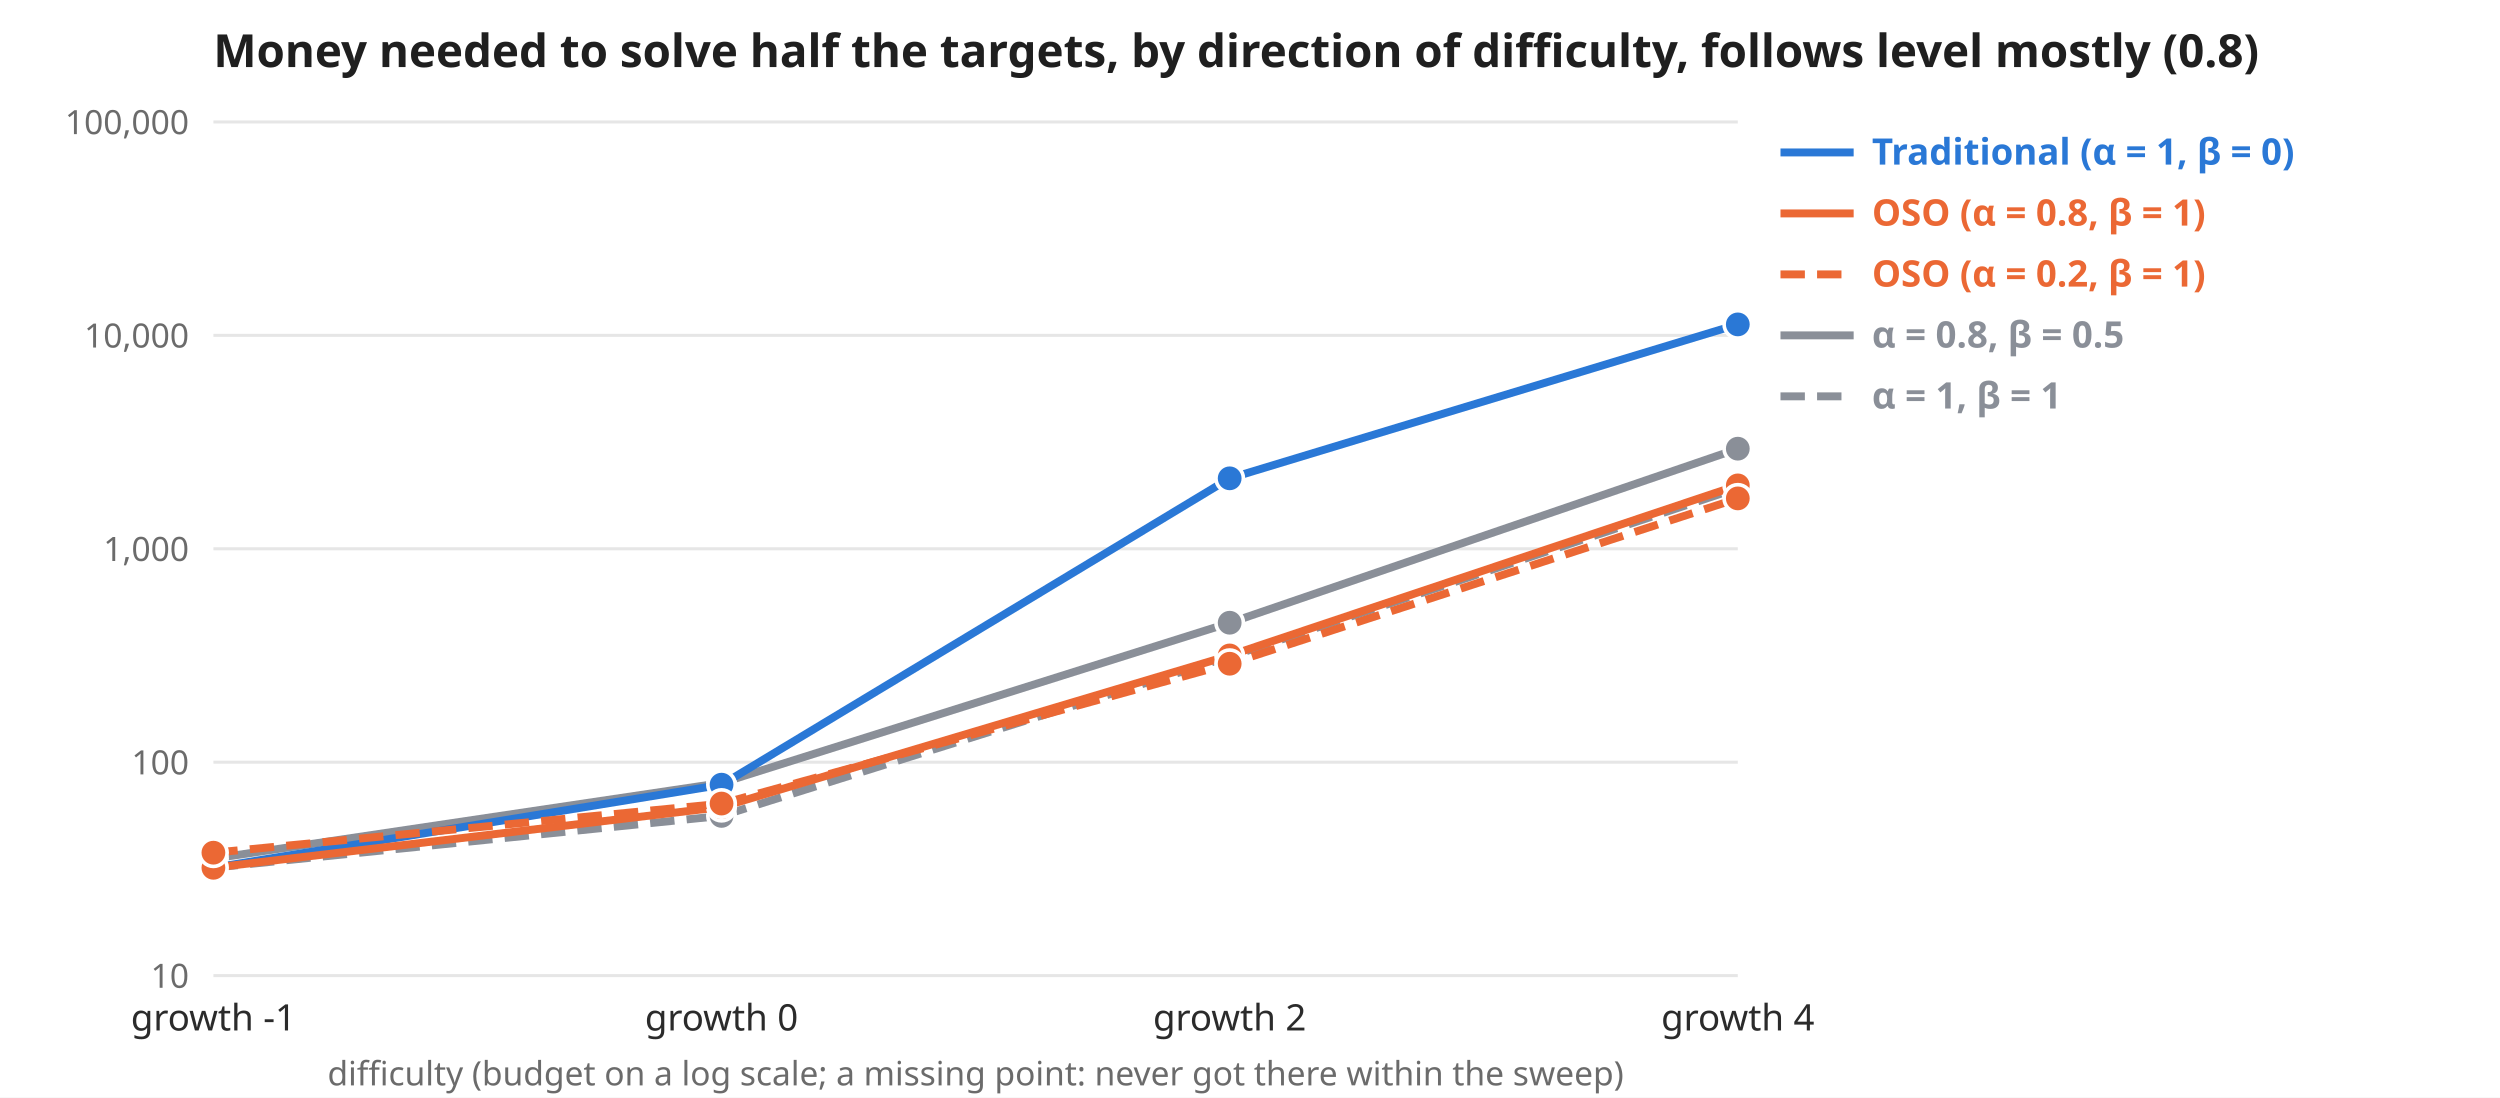
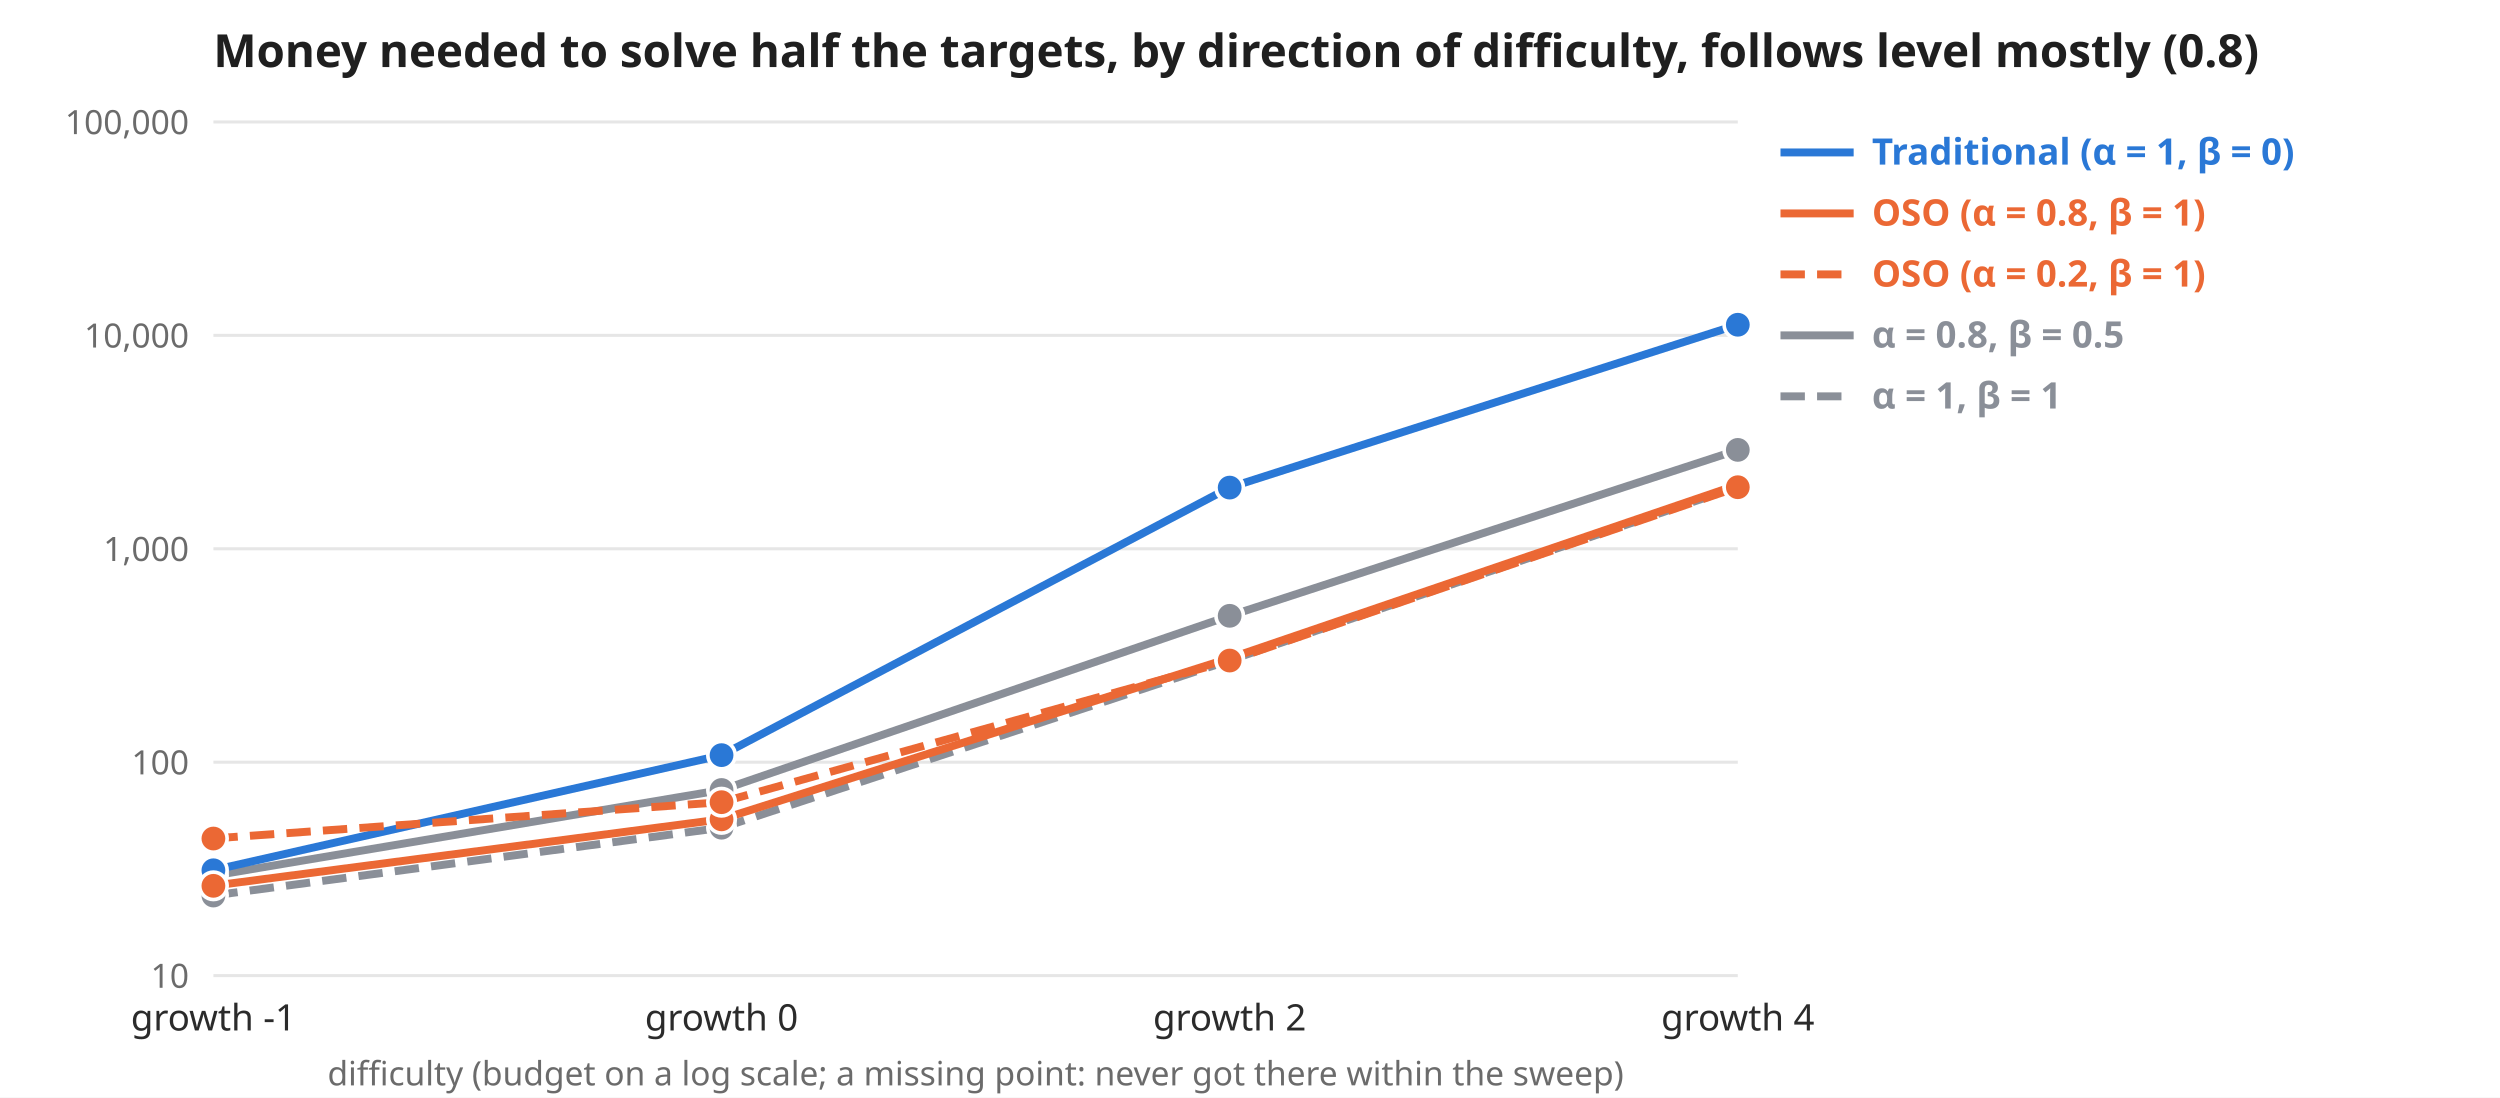
<svg xmlns="http://www.w3.org/2000/svg" viewBox="0 0 820 360" font-family="system-ui, sans-serif">
  <rect width="820" height="360" fill="#fff" />
  <text x="70" y="22" font-size="15" font-weight="700" fill="#1f1f1f">Money needed to solve half the targets, by direction of difficulty, follows level mostly (0.8)</text>
  <line x1="70" x2="570" y1="320" y2="320" stroke="#e6e6e6" />
  <text x="62" y="324" text-anchor="end" font-size="11" fill="#6b6b6b">10</text>
  <line x1="70" x2="570" y1="250" y2="250" stroke="#e6e6e6" />
  <text x="62" y="254" text-anchor="end" font-size="11" fill="#6b6b6b">100</text>
  <line x1="70" x2="570" y1="180" y2="180" stroke="#e6e6e6" />
  <text x="62" y="184" text-anchor="end" font-size="11" fill="#6b6b6b">1,000</text>
  <line x1="70" x2="570" y1="110" y2="110" stroke="#e6e6e6" />
  <text x="62" y="114" text-anchor="end" font-size="11" fill="#6b6b6b">10,000</text>
  <line x1="70" x2="570" y1="40" y2="40" stroke="#e6e6e6" />
  <text x="62" y="44" text-anchor="end" font-size="11" fill="#6b6b6b">100,000</text>
  <text x="70" y="338" text-anchor="middle" font-size="12" fill="#2b2b2b">growth -1</text>
  <text x="236.667" y="338" text-anchor="middle" font-size="12" fill="#2b2b2b">growth 0</text>
  <text x="403.333" y="338" text-anchor="middle" font-size="12" fill="#2b2b2b">growth 2</text>
  <text x="570" y="338" text-anchor="middle" font-size="12" fill="#2b2b2b">growth 4</text>
  <text x="320" y="356" text-anchor="middle" font-size="11" fill="#6b6b6b">difficulty (budget on a log scale; a missing point: never got there within the sweep)</text>
-   <path d="M70.0 281.6 L236.7 256.8 L403.3 204.3 L570.0 147.2" fill="none" stroke="#8a8f98" stroke-width="2.6" />
-   <circle cx="70" cy="281.629" r="4.5" fill="#8a8f98" stroke="#fff" stroke-width="1.2" />
-   <circle cx="236.667" cy="256.824" r="4.5" fill="#8a8f98" stroke="#fff" stroke-width="1.2" />
-   <circle cx="403.333" cy="204.253" r="4.5" fill="#8a8f98" stroke="#fff" stroke-width="1.2" />
-   <circle cx="570" cy="147.169" r="4.5" fill="#8a8f98" stroke="#fff" stroke-width="1.2" />
+   <path d="M70.0 287.2 L236.7 259.1 L403.3 202.0 L570.0 147.6" fill="none" stroke="#8a8f98" stroke-width="2.6" />
+   <circle cx="70" cy="287.241" r="4.5" fill="#8a8f98" stroke="#fff" stroke-width="1.2" />
+   <circle cx="236.667" cy="259.113" r="4.5" fill="#8a8f98" stroke="#fff" stroke-width="1.2" />
+   <circle cx="403.333" cy="201.986" r="4.5" fill="#8a8f98" stroke="#fff" stroke-width="1.2" />
+   <circle cx="570" cy="147.564" r="4.5" fill="#8a8f98" stroke="#fff" stroke-width="1.2" />
  <line x1="584" x2="608" y1="110" y2="110" stroke="#8a8f98" stroke-width="2.6" />
  <text x="614" y="114" font-size="12" font-weight="700" fill="#8a8f98">α = 0.8, β = 0.5</text>
-   <path d="M70.0 284.6 L236.7 267.6 L403.3 215.4 L570.0 160.1" fill="none" stroke="#8a8f98" stroke-width="2.6" stroke-dasharray="8 4" />
-   <circle cx="70" cy="284.64" r="4.5" fill="#8a8f98" stroke="#fff" stroke-width="1.2" />
-   <circle cx="236.667" cy="267.62" r="4.5" fill="#8a8f98" stroke="#fff" stroke-width="1.2" />
-   <circle cx="403.333" cy="215.403" r="4.5" fill="#8a8f98" stroke="#fff" stroke-width="1.2" />
-   <circle cx="570" cy="160.123" r="4.5" fill="#8a8f98" stroke="#fff" stroke-width="1.2" />
+   <path d="M70.0 293.7 L236.7 271.5 L403.3 216.6 L570.0 159.6" fill="none" stroke="#8a8f98" stroke-width="2.6" stroke-dasharray="8 4" />
+   <circle cx="70" cy="293.739" r="4.5" fill="#8a8f98" stroke="#fff" stroke-width="1.2" />
+   <circle cx="236.667" cy="271.489" r="4.5" fill="#8a8f98" stroke="#fff" stroke-width="1.2" />
+   <circle cx="403.333" cy="216.582" r="4.5" fill="#8a8f98" stroke="#fff" stroke-width="1.2" />
+   <circle cx="570" cy="159.644" r="4.5" fill="#8a8f98" stroke="#fff" stroke-width="1.2" />
  <line x1="584" x2="608" y1="130" y2="130" stroke="#8a8f98" stroke-width="2.6" stroke-dasharray="8 4" />
  <text x="614" y="134" font-size="12" font-weight="700" fill="#8a8f98">α = 1, β = 1</text>
-   <path d="M70.0 284.6 L236.7 257.4 L403.3 156.9 L570.0 106.4" fill="none" stroke="#2a78d6" stroke-width="2.6" />
-   <circle cx="70" cy="284.64" r="4.5" fill="#2a78d6" stroke="#fff" stroke-width="1.2" />
-   <circle cx="236.667" cy="257.37" r="4.5" fill="#2a78d6" stroke="#fff" stroke-width="1.2" />
-   <circle cx="403.333" cy="156.89" r="4.5" fill="#2a78d6" stroke="#fff" stroke-width="1.2" />
-   <circle cx="570" cy="106.405" r="4.5" fill="#2a78d6" stroke="#fff" stroke-width="1.2" />
+   <path d="M70.0 285.4 L236.7 247.7 L403.3 159.9 L570.0 106.5" fill="none" stroke="#2a78d6" stroke-width="2.6" />
+   <circle cx="70" cy="285.45" r="4.5" fill="#2a78d6" stroke="#fff" stroke-width="1.2" />
+   <circle cx="236.667" cy="247.687" r="4.5" fill="#2a78d6" stroke="#fff" stroke-width="1.2" />
+   <circle cx="403.333" cy="159.931" r="4.5" fill="#2a78d6" stroke="#fff" stroke-width="1.2" />
+   <circle cx="570" cy="106.517" r="4.5" fill="#2a78d6" stroke="#fff" stroke-width="1.2" />
  <line x1="584" x2="608" y1="50" y2="50" stroke="#2a78d6" stroke-width="2.6" />
  <text x="614" y="54" font-size="12" font-weight="700" fill="#2a78d6">Traditional (α = 1, β = 0)</text>
-   <path d="M70.0 284.6 L236.7 264.7 L403.3 215.0 L570.0 159.2" fill="none" stroke="#eb6834" stroke-width="2.6" />
-   <circle cx="70" cy="284.64" r="4.5" fill="#eb6834" stroke="#fff" stroke-width="1.2" />
-   <circle cx="236.667" cy="264.738" r="4.5" fill="#eb6834" stroke="#fff" stroke-width="1.2" />
-   <circle cx="403.333" cy="214.985" r="4.5" fill="#eb6834" stroke="#fff" stroke-width="1.2" />
-   <circle cx="570" cy="159.21" r="4.5" fill="#eb6834" stroke="#fff" stroke-width="1.2" />
+   <path d="M70.0 290.5 L236.7 268.7 L403.3 215.9 L570.0 159.0" fill="none" stroke="#eb6834" stroke-width="2.6" />
+   <circle cx="70" cy="290.55" r="4.5" fill="#eb6834" stroke="#fff" stroke-width="1.2" />
+   <circle cx="236.667" cy="268.749" r="4.5" fill="#eb6834" stroke="#fff" stroke-width="1.2" />
+   <circle cx="403.333" cy="215.898" r="4.5" fill="#eb6834" stroke="#fff" stroke-width="1.2" />
+   <circle cx="570" cy="158.987" r="4.5" fill="#eb6834" stroke="#fff" stroke-width="1.2" />
  <line x1="584" x2="608" y1="70" y2="70" stroke="#eb6834" stroke-width="2.6" />
  <text x="614" y="74" font-size="12" font-weight="700" fill="#eb6834">OSO (α = 0.8, β = 1)</text>
-   <path d="M70.0 279.7 L236.7 263.6 L403.3 217.7 L570.0 163.5" fill="none" stroke="#eb6834" stroke-width="2.6" stroke-dasharray="8 4" />
-   <circle cx="70" cy="279.681" r="4.5" fill="#eb6834" stroke="#fff" stroke-width="1.2" />
-   <circle cx="236.667" cy="263.567" r="4.5" fill="#eb6834" stroke="#fff" stroke-width="1.2" />
-   <circle cx="403.333" cy="217.705" r="4.5" fill="#eb6834" stroke="#fff" stroke-width="1.2" />
-   <circle cx="570" cy="163.475" r="4.5" fill="#eb6834" stroke="#fff" stroke-width="1.2" />
+   <path d="M70.0 275.0 L236.7 263.1 L403.3 216.7 L570.0 159.8" fill="none" stroke="#eb6834" stroke-width="2.6" stroke-dasharray="8 4" />
+   <circle cx="70" cy="275.04" r="4.5" fill="#eb6834" stroke="#fff" stroke-width="1.2" />
+   <circle cx="236.667" cy="263.116" r="4.5" fill="#eb6834" stroke="#fff" stroke-width="1.2" />
+   <circle cx="403.333" cy="216.66" r="4.5" fill="#eb6834" stroke="#fff" stroke-width="1.2" />
+   <circle cx="570" cy="159.807" r="4.5" fill="#eb6834" stroke="#fff" stroke-width="1.2" />
  <line x1="584" x2="608" y1="90" y2="90" stroke="#eb6834" stroke-width="2.6" stroke-dasharray="8 4" />
  <text x="614" y="94" font-size="12" font-weight="700" fill="#eb6834">OSO (α = 0.2, β = 1)</text>
</svg>
